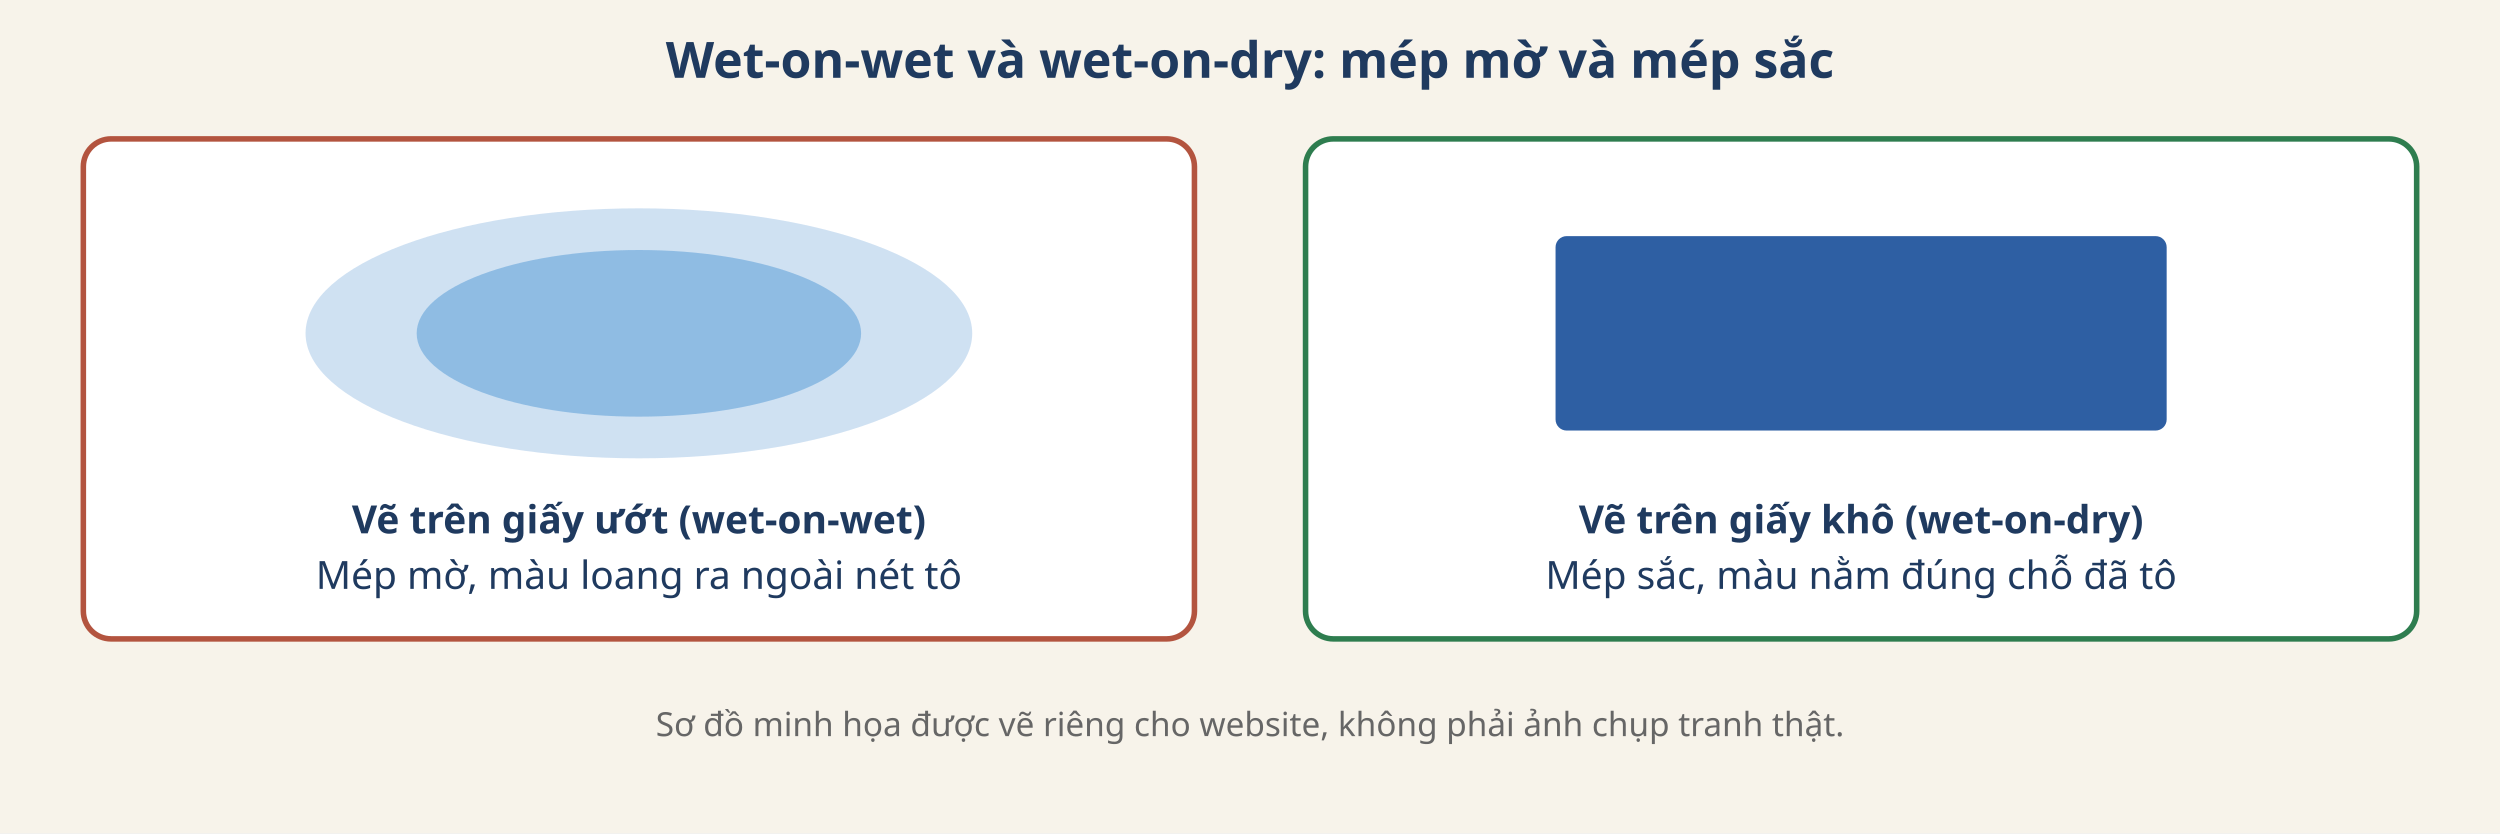
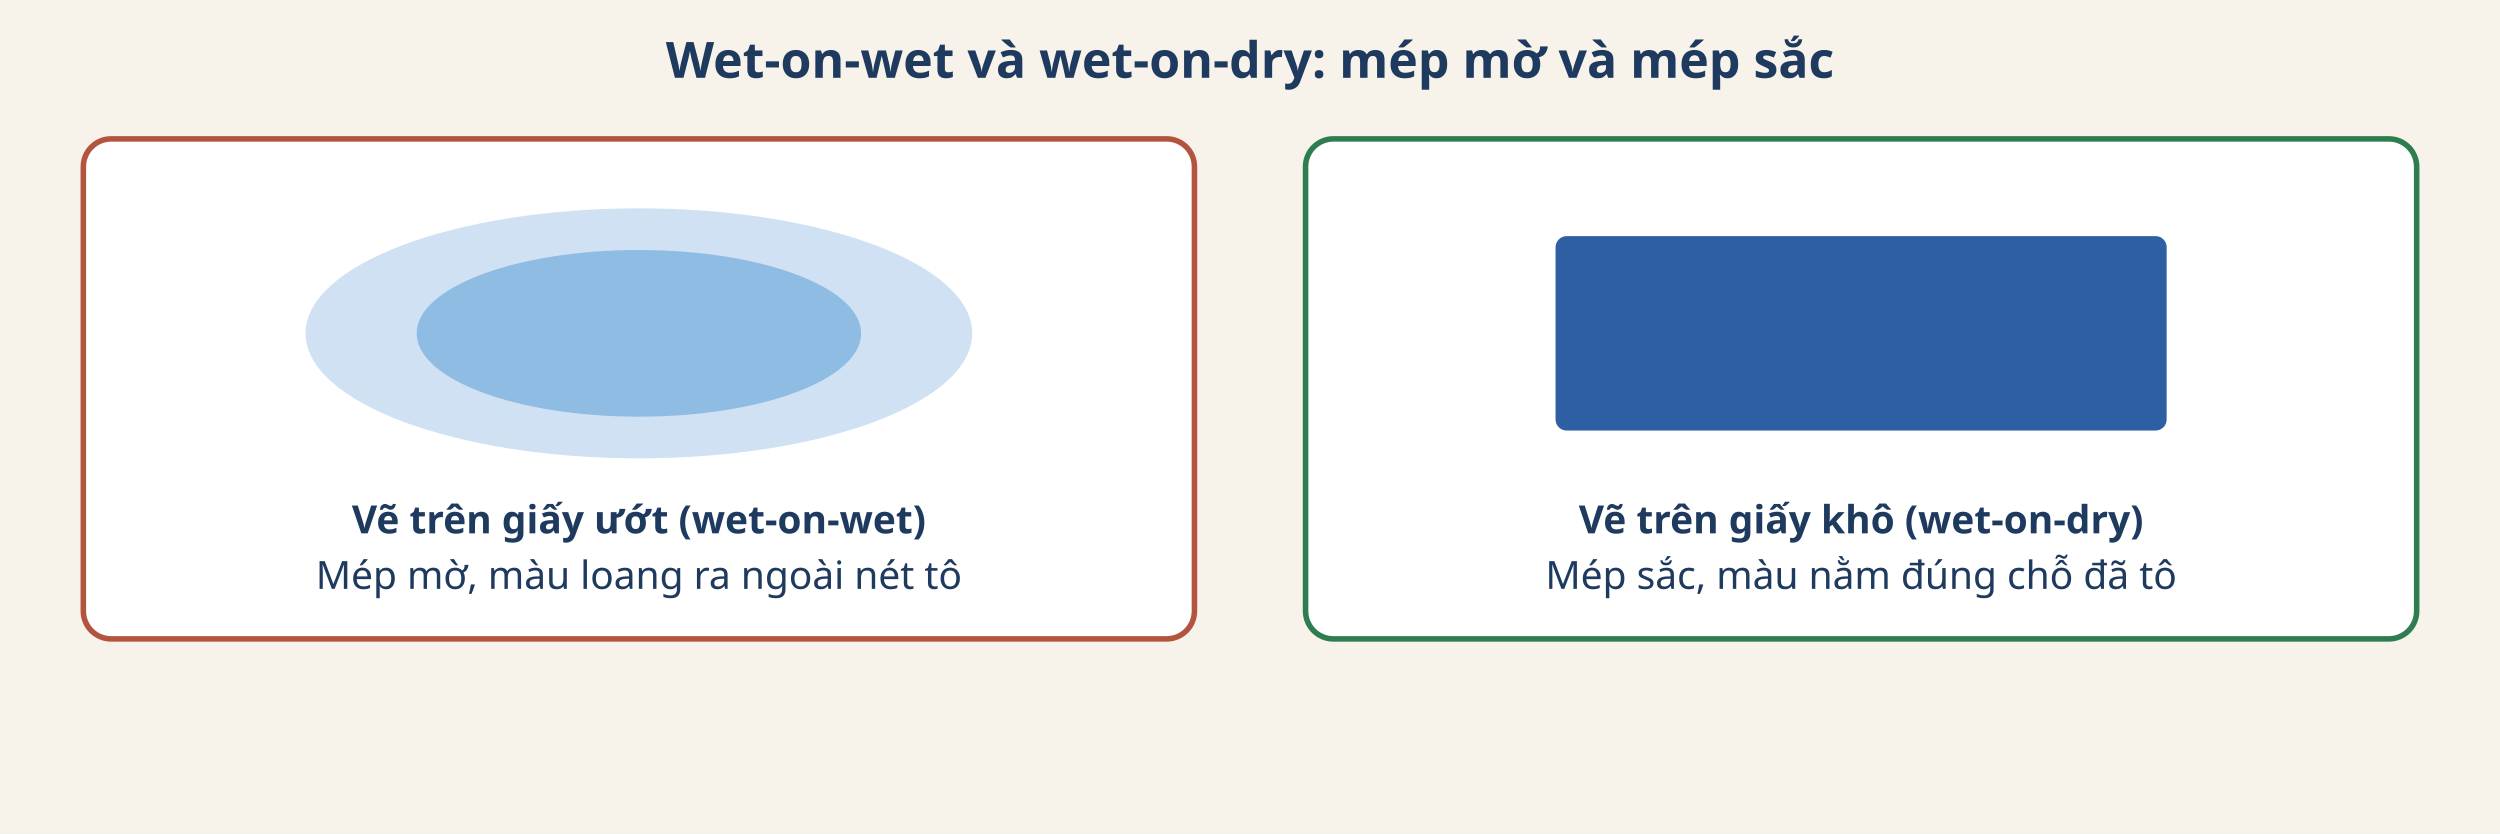
<svg xmlns="http://www.w3.org/2000/svg" width="900" height="300" viewBox="0 0 900 300" role="img" aria-label="Sơ đồ so sánh nét vẽ trên giấy ướt và nét vẽ trên giấy khô">
  <rect width="900" height="300" fill="#f7f3ea" />
  <text x="450" y="28" text-anchor="middle" font-family="sans-serif" font-size="18" font-weight="bold" fill="#1f3a5f">Wet-on-wet và wet-on-dry: mép mờ và mép sắc</text>
  <g font-family="sans-serif" font-size="14" fill="#1f3a5f">
    <rect x="30" y="50" width="400" height="180" rx="10" fill="#ffffff" stroke="#b3543f" stroke-width="2" />
    <ellipse cx="230" cy="120" rx="120" ry="45" fill="#a8c8e8" opacity="0.55" />
    <ellipse cx="230" cy="120" rx="80" ry="30" fill="#7fb3e0" opacity="0.8" />
    <text x="230" y="192" text-anchor="middle" font-weight="bold">Vẽ trên giấy ướt (wet-on-wet)</text>
    <text x="230" y="212" text-anchor="middle">Mép mờ, màu loang ra ngoài nét tô</text>
    <rect x="470" y="50" width="400" height="180" rx="10" fill="#ffffff" stroke="#2e7d4f" stroke-width="2" />
    <rect x="560" y="85" width="220" height="70" rx="4" fill="#2e5fa3" />
    <text x="670" y="192" text-anchor="middle" font-weight="bold">Vẽ trên giấy khô (wet-on-dry)</text>
    <text x="670" y="212" text-anchor="middle">Mép sắc, màu nằm đúng chỗ đã tô</text>
  </g>
-   <text x="450" y="265" text-anchor="middle" font-family="sans-serif" font-size="12" fill="#666666">Sơ đồ minh họa được vẽ riêng cho website, không phải ảnh chụp tranh thật.</text>
</svg>
